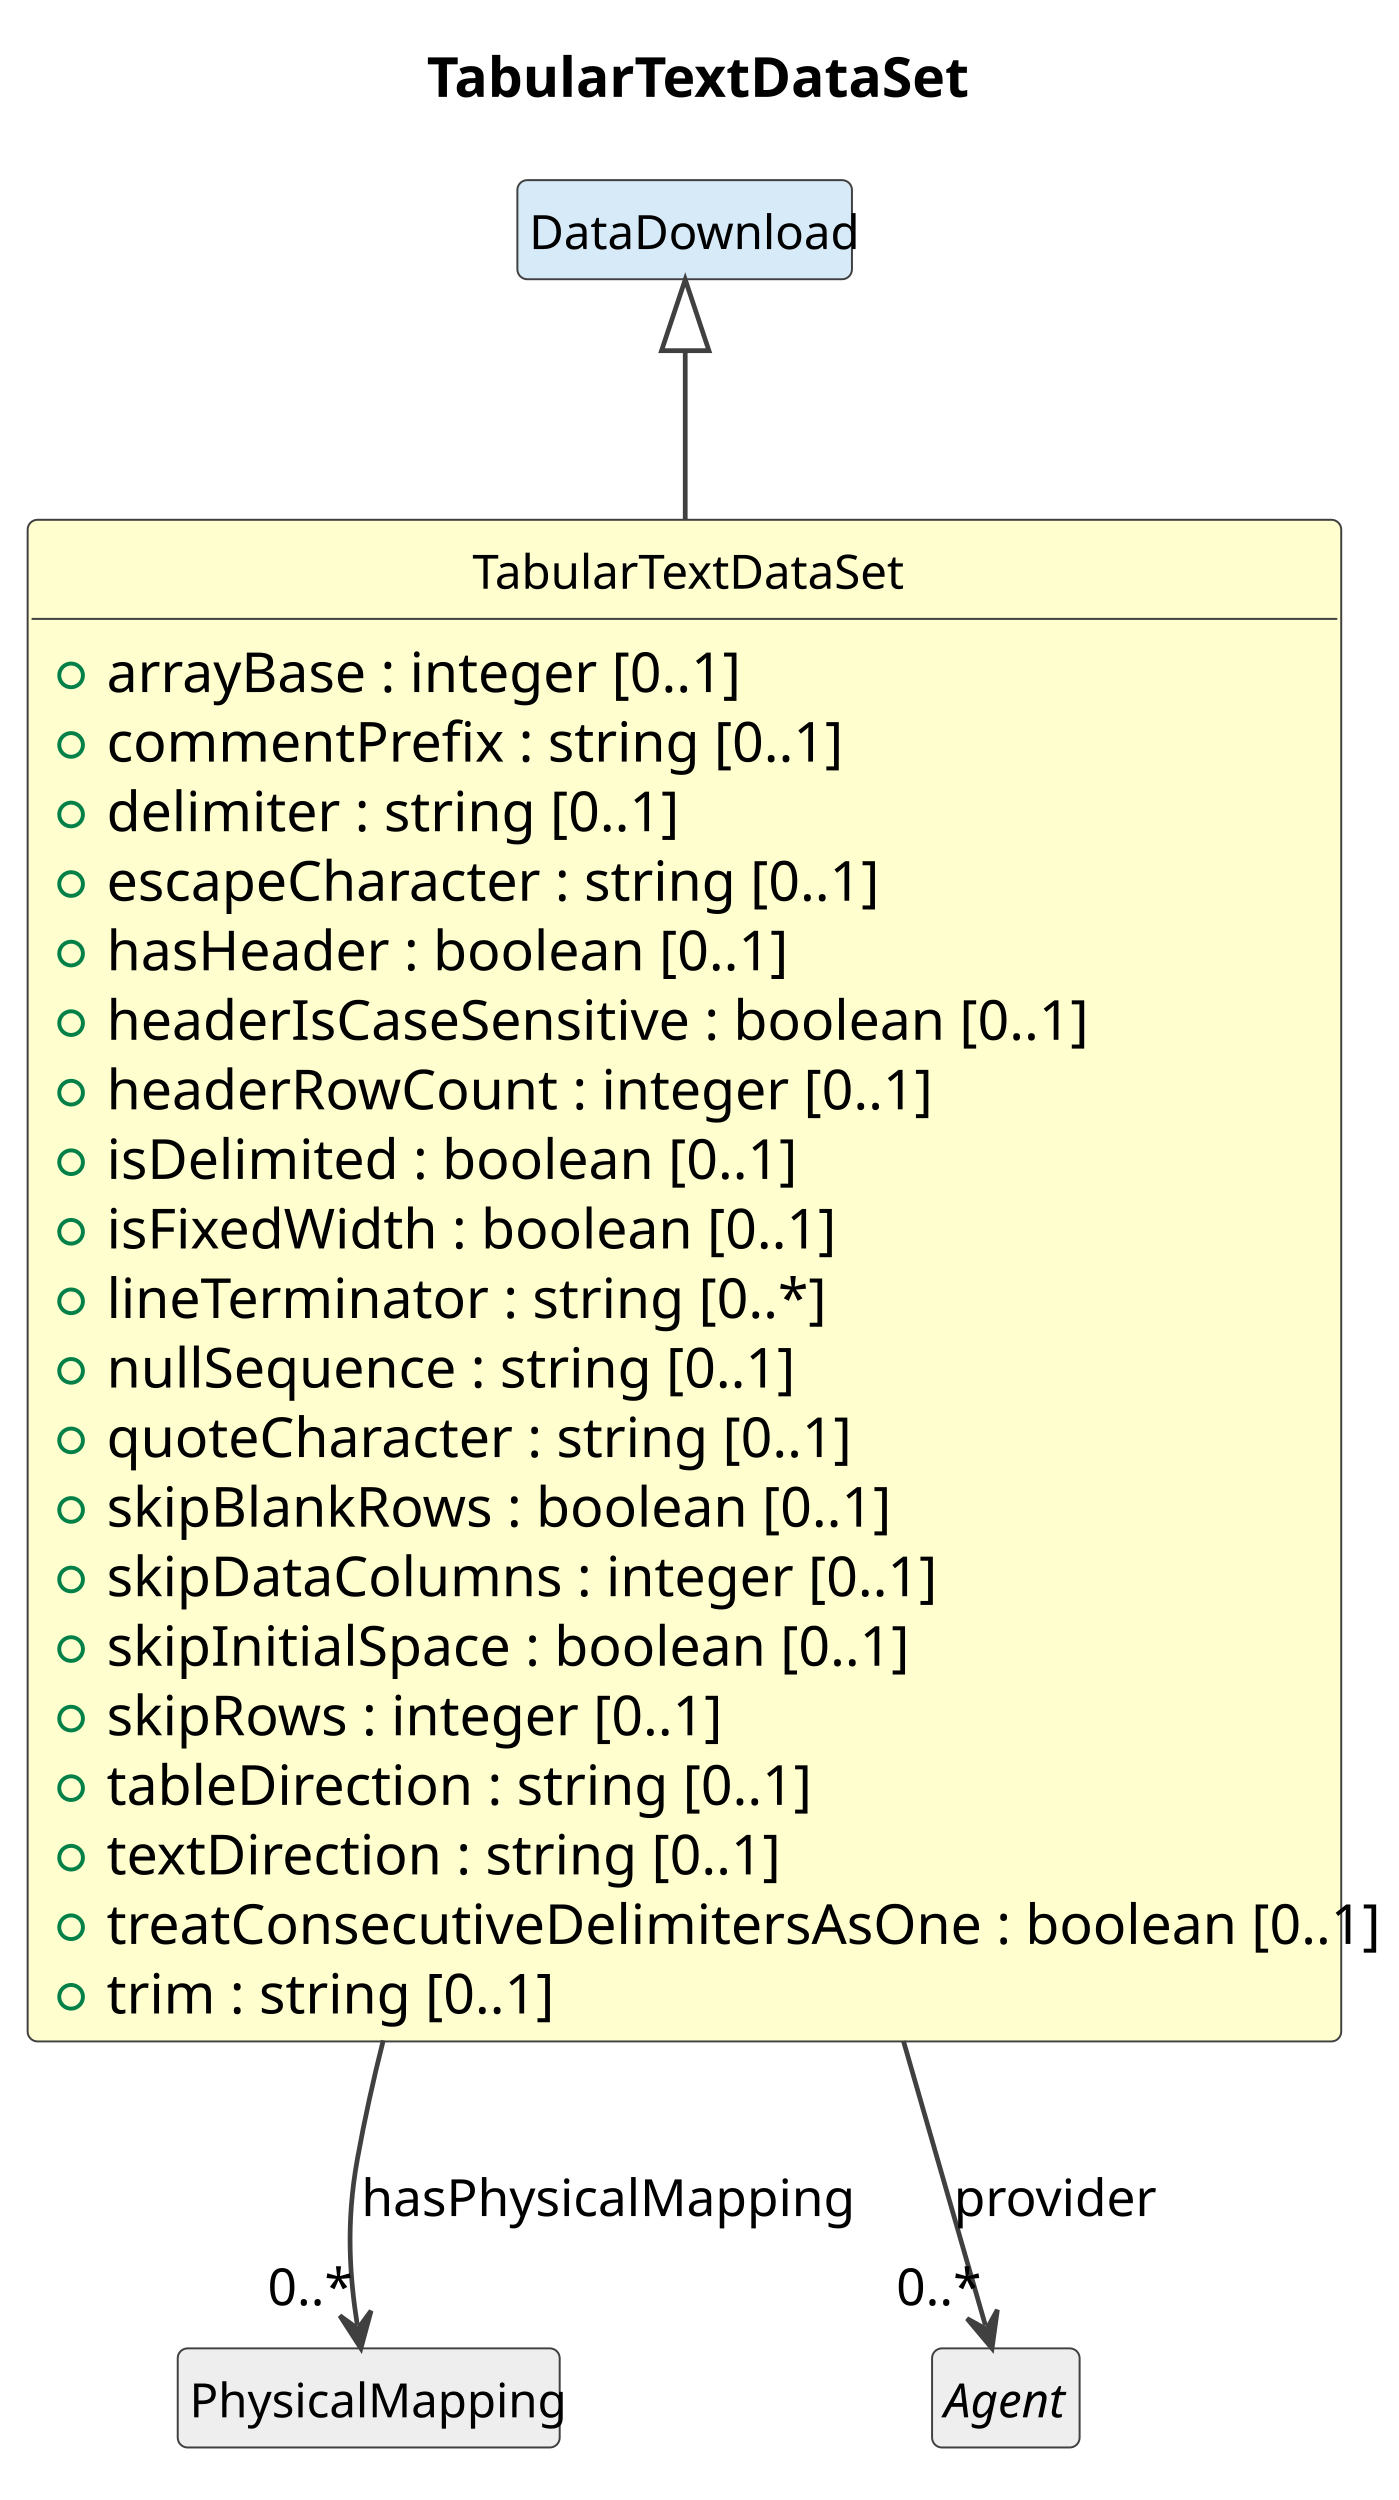
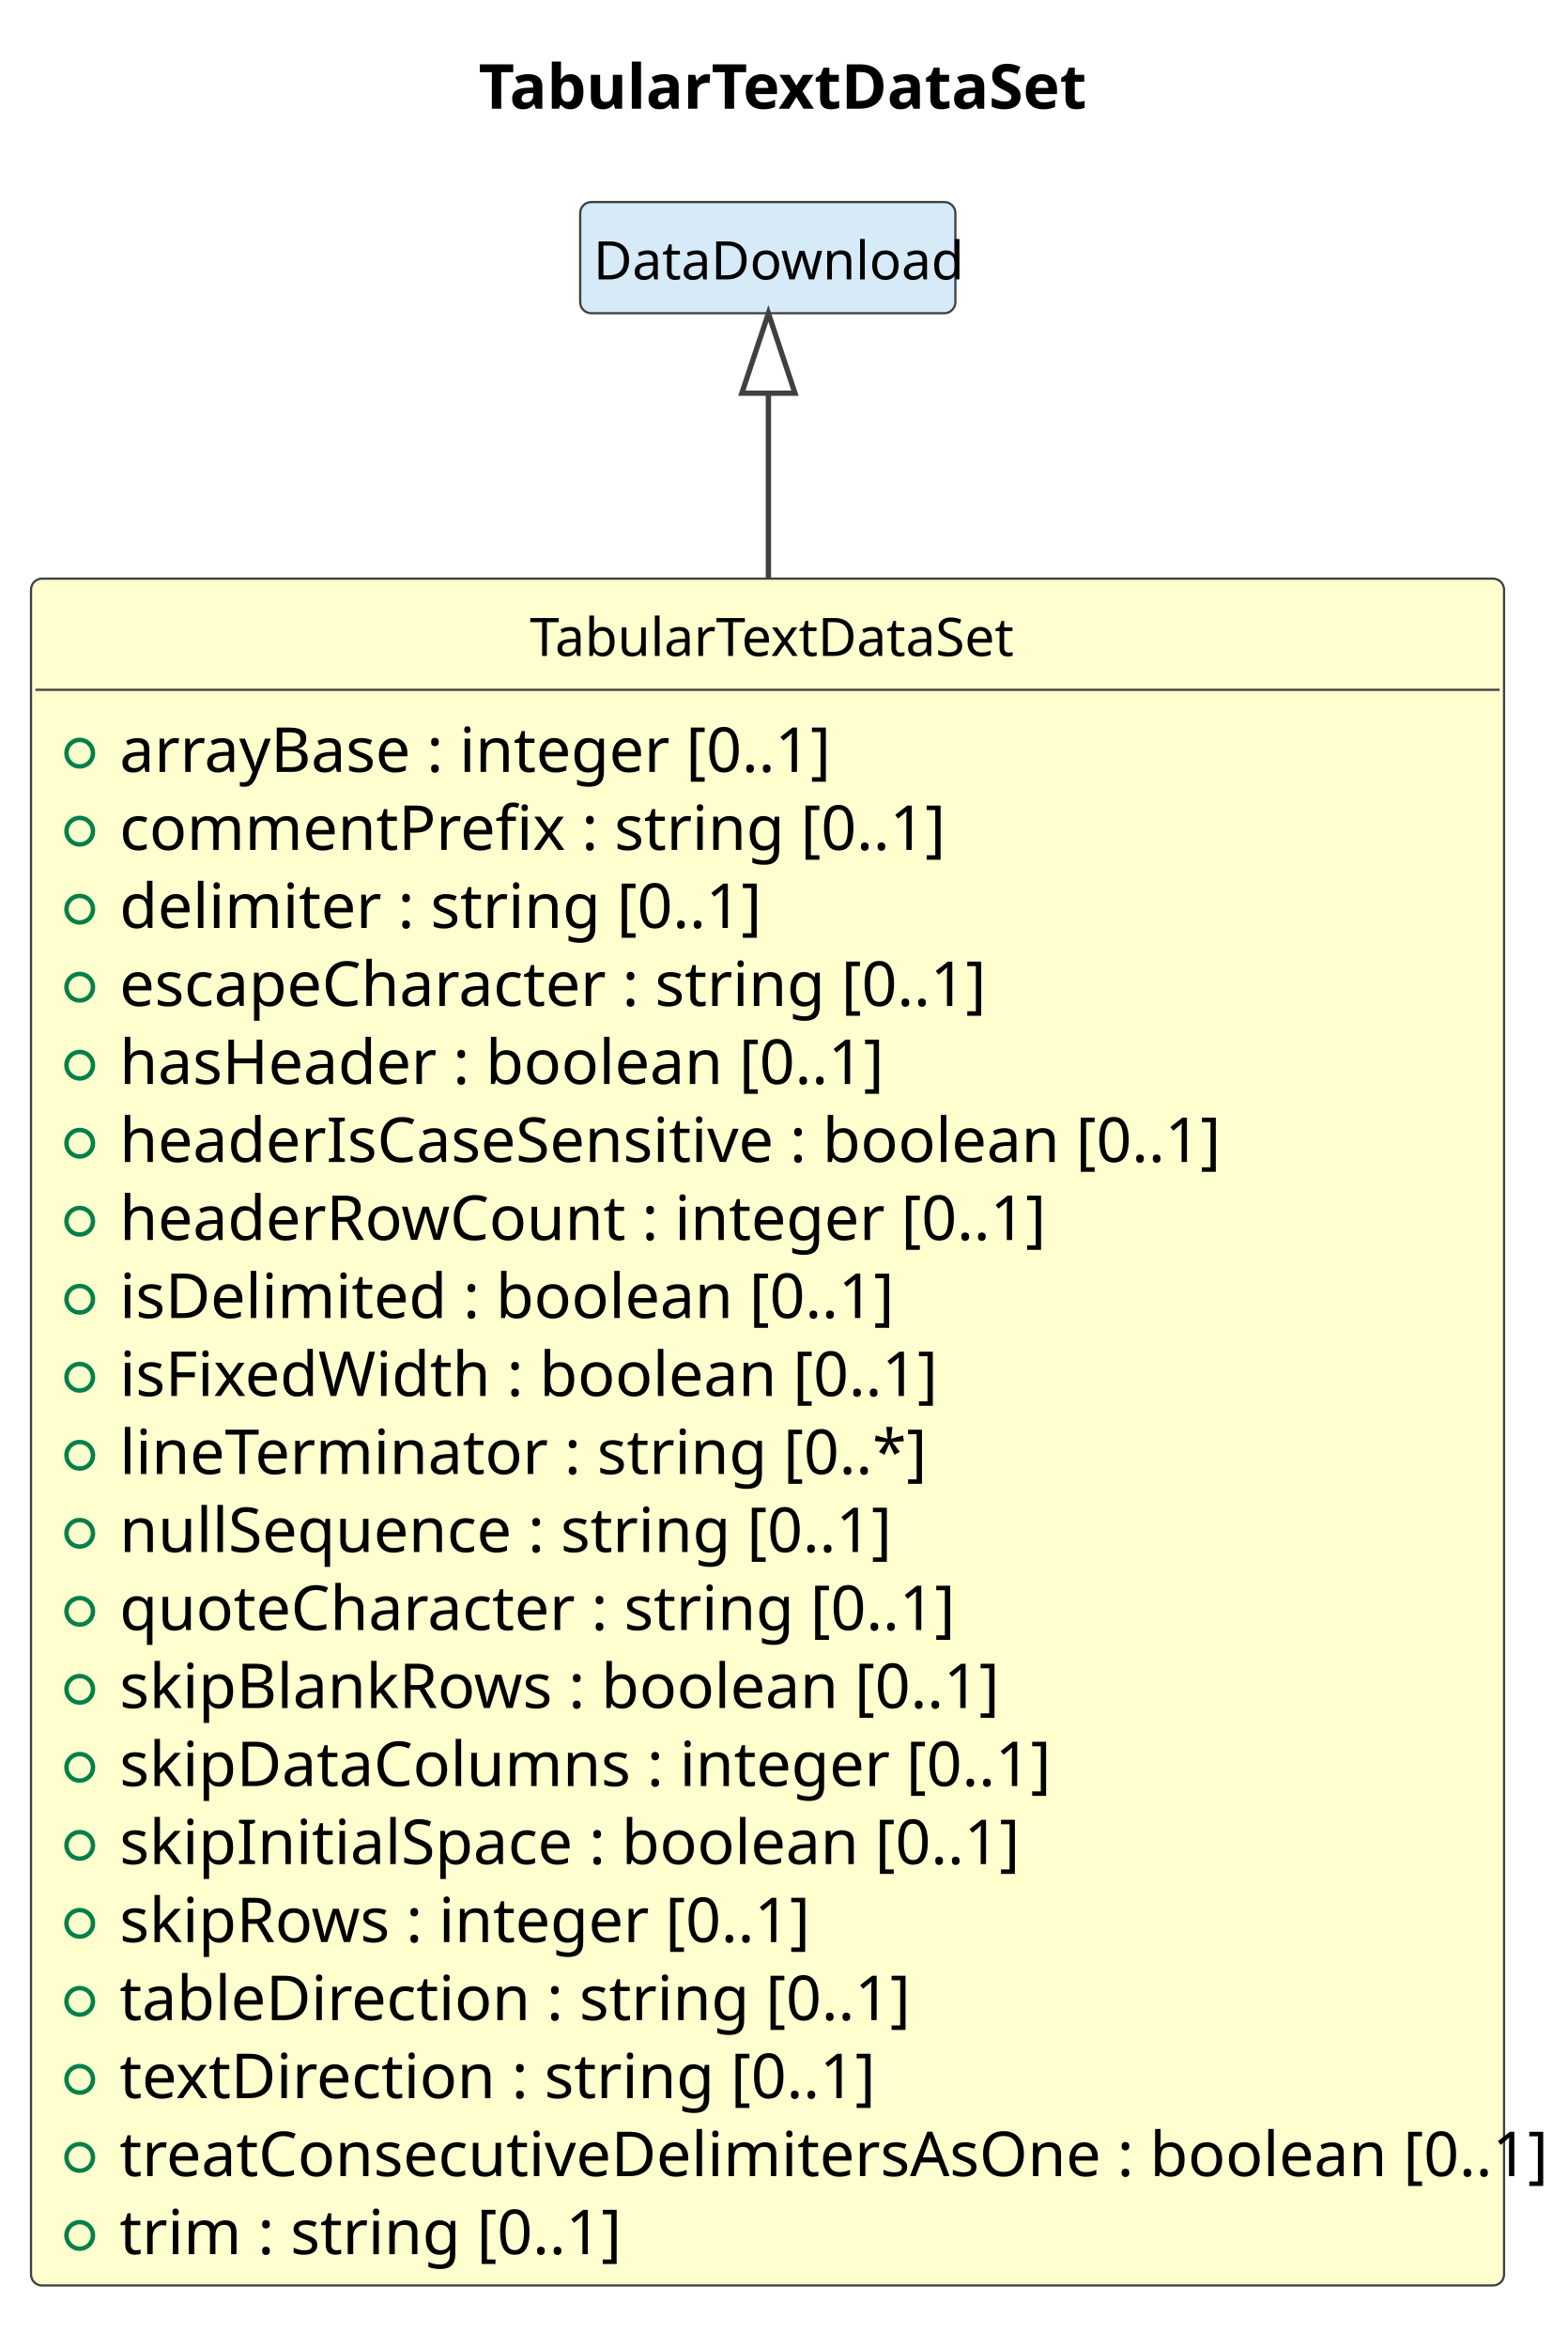
- <svg xmlns="http://www.w3.org/2000/svg" contentStyleType="text/css" data-diagram-type="CLASS" height="633px" preserveAspectRatio="none" style="width:354px;height:633px;background:#FFFFFF;" version="1.1" viewBox="0 0 354 633" width="354px" zoomAndPan="magnify">
+ <svg xmlns="http://www.w3.org/2000/svg" contentStyleType="text/css" data-diagram-type="CLASS" height="530px" preserveAspectRatio="none" style="width:354px;height:530px;background:#FFFFFF;" version="1.1" viewBox="0 0 354 530" width="354px" zoomAndPan="magnify">
  <defs />
  <g>
    <g class="title" data-source-line="1">
      <text fill="#000000" font-family="sans-serif" font-size="14" font-weight="700" lengthAdjust="spacing" textLength="131.482" x="108.058" y="24.533">TabularTextDataSet</text>
    </g>
    <g class="entity" data-qualified-name="TabularTextDataSet" data-source-line="12" id="ent0002">
-       <rect fill="#FEFECE" height="385.281" rx="2.5" ry="2.5" style="stroke:#404040;stroke-width:0.5;" width="332.599" x="7" y="131.609" />
-       <text fill="#000000" font-family="sans-serif" font-size="12" lengthAdjust="spacing" textLength="107.385" x="119.607" y="149.066">TabularTextDataSet</text>
-       <line style="stroke:#404040;stroke-width:0.5;" x1="8" x2="338.599" y1="156.703" y2="156.703" />
+       <rect fill="#FEFECE" height="385.281" rx="2.5" ry="2.5" style="stroke:#404040;stroke-width:0.5;" width="332.599" x="7" y="130.609" />
+       <text fill="#000000" font-family="sans-serif" font-size="12" lengthAdjust="spacing" textLength="107.385" x="119.607" y="148.066">TabularTextDataSet</text>
+       <line style="stroke:#404040;stroke-width:0.5;" x1="8" x2="338.599" y1="155.703" y2="155.703" />
      <g data-visibility-modifier="PUBLIC_FIELD">
-         <ellipse cx="18" cy="171.008" fill="none" rx="3" ry="3" style="stroke:#038048;stroke-width:1;" />
+         <ellipse cx="18" cy="170.008" fill="none" rx="3" ry="3" style="stroke:#038048;stroke-width:1;" />
      </g>
-       <text fill="#000000" font-family="sans-serif" font-size="14" lengthAdjust="spacing" textLength="153.303" x="27" y="175.236">arrayBase : integer [0..1]</text>
+       <text fill="#000000" font-family="sans-serif" font-size="14" lengthAdjust="spacing" textLength="153.303" x="27" y="174.236">arrayBase : integer [0..1]</text>
      <g data-visibility-modifier="PUBLIC_FIELD">
-         <ellipse cx="18" cy="188.617" fill="none" rx="3" ry="3" style="stroke:#038048;stroke-width:1;" />
+         <ellipse cx="18" cy="187.617" fill="none" rx="3" ry="3" style="stroke:#038048;stroke-width:1;" />
      </g>
-       <text fill="#000000" font-family="sans-serif" font-size="14" lengthAdjust="spacing" textLength="174.282" x="27" y="192.846">commentPrefix : string [0..1]</text>
+       <text fill="#000000" font-family="sans-serif" font-size="14" lengthAdjust="spacing" textLength="174.282" x="27" y="191.846">commentPrefix : string [0..1]</text>
      <g data-visibility-modifier="PUBLIC_FIELD">
-         <ellipse cx="18" cy="206.227" fill="none" rx="3" ry="3" style="stroke:#038048;stroke-width:1;" />
+         <ellipse cx="18" cy="205.227" fill="none" rx="3" ry="3" style="stroke:#038048;stroke-width:1;" />
      </g>
-       <text fill="#000000" font-family="sans-serif" font-size="14" lengthAdjust="spacing" textLength="133.827" x="27" y="210.455">delimiter : string [0..1]</text>
+       <text fill="#000000" font-family="sans-serif" font-size="14" lengthAdjust="spacing" textLength="133.827" x="27" y="209.455">delimiter : string [0..1]</text>
      <g data-visibility-modifier="PUBLIC_FIELD">
-         <ellipse cx="18" cy="223.836" fill="none" rx="3" ry="3" style="stroke:#038048;stroke-width:1;" />
+         <ellipse cx="18" cy="222.836" fill="none" rx="3" ry="3" style="stroke:#038048;stroke-width:1;" />
      </g>
-       <text fill="#000000" font-family="sans-serif" font-size="14" lengthAdjust="spacing" textLength="187.537" x="27" y="228.065">escapeCharacter : string [0..1]</text>
+       <text fill="#000000" font-family="sans-serif" font-size="14" lengthAdjust="spacing" textLength="187.537" x="27" y="227.065">escapeCharacter : string [0..1]</text>
      <g data-visibility-modifier="PUBLIC_FIELD">
-         <ellipse cx="18" cy="241.445" fill="none" rx="3" ry="3" style="stroke:#038048;stroke-width:1;" />
+         <ellipse cx="18" cy="240.445" fill="none" rx="3" ry="3" style="stroke:#038048;stroke-width:1;" />
      </g>
-       <text fill="#000000" font-family="sans-serif" font-size="14" lengthAdjust="spacing" textLength="165.006" x="27" y="245.674">hasHeader : boolean [0..1]</text>
+       <text fill="#000000" font-family="sans-serif" font-size="14" lengthAdjust="spacing" textLength="165.006" x="27" y="244.674">hasHeader : boolean [0..1]</text>
      <g data-visibility-modifier="PUBLIC_FIELD">
-         <ellipse cx="18" cy="259.055" fill="none" rx="3" ry="3" style="stroke:#038048;stroke-width:1;" />
+         <ellipse cx="18" cy="258.055" fill="none" rx="3" ry="3" style="stroke:#038048;stroke-width:1;" />
      </g>
-       <text fill="#000000" font-family="sans-serif" font-size="14" lengthAdjust="spacing" textLength="240.488" x="27" y="263.283">headerIsCaseSensitive : boolean [0..1]</text>
+       <text fill="#000000" font-family="sans-serif" font-size="14" lengthAdjust="spacing" textLength="240.488" x="27" y="262.283">headerIsCaseSensitive : boolean [0..1]</text>
      <g data-visibility-modifier="PUBLIC_FIELD">
-         <ellipse cx="18" cy="276.664" fill="none" rx="3" ry="3" style="stroke:#038048;stroke-width:1;" />
+         <ellipse cx="18" cy="275.664" fill="none" rx="3" ry="3" style="stroke:#038048;stroke-width:1;" />
      </g>
-       <text fill="#000000" font-family="sans-serif" font-size="14" lengthAdjust="spacing" textLength="198.454" x="27" y="280.893">headerRowCount : integer [0..1]</text>
+       <text fill="#000000" font-family="sans-serif" font-size="14" lengthAdjust="spacing" textLength="198.454" x="27" y="279.893">headerRowCount : integer [0..1]</text>
      <g data-visibility-modifier="PUBLIC_FIELD">
-         <ellipse cx="18" cy="294.273" fill="none" rx="3" ry="3" style="stroke:#038048;stroke-width:1;" />
+         <ellipse cx="18" cy="293.273" fill="none" rx="3" ry="3" style="stroke:#038048;stroke-width:1;" />
      </g>
-       <text fill="#000000" font-family="sans-serif" font-size="14" lengthAdjust="spacing" textLength="164.978" x="27" y="298.502">isDelimited : boolean [0..1]</text>
+       <text fill="#000000" font-family="sans-serif" font-size="14" lengthAdjust="spacing" textLength="164.978" x="27" y="297.502">isDelimited : boolean [0..1]</text>
      <g data-visibility-modifier="PUBLIC_FIELD">
-         <ellipse cx="18" cy="311.883" fill="none" rx="3" ry="3" style="stroke:#038048;stroke-width:1;" />
+         <ellipse cx="18" cy="310.883" fill="none" rx="3" ry="3" style="stroke:#038048;stroke-width:1;" />
      </g>
-       <text fill="#000000" font-family="sans-serif" font-size="14" lengthAdjust="spacing" textLength="176.648" x="27" y="316.111">isFixedWidth : boolean [0..1]</text>
+       <text fill="#000000" font-family="sans-serif" font-size="14" lengthAdjust="spacing" textLength="176.648" x="27" y="315.111">isFixedWidth : boolean [0..1]</text>
      <g data-visibility-modifier="PUBLIC_FIELD">
-         <ellipse cx="18" cy="329.492" fill="none" rx="3" ry="3" style="stroke:#038048;stroke-width:1;" />
+         <ellipse cx="18" cy="328.492" fill="none" rx="3" ry="3" style="stroke:#038048;stroke-width:1;" />
      </g>
-       <text fill="#000000" font-family="sans-serif" font-size="14" lengthAdjust="spacing" textLength="168.061" x="27" y="333.721">lineTerminator : string [0..*]</text>
+       <text fill="#000000" font-family="sans-serif" font-size="14" lengthAdjust="spacing" textLength="168.061" x="27" y="332.721">lineTerminator : string [0..*]</text>
      <g data-visibility-modifier="PUBLIC_FIELD">
-         <ellipse cx="18" cy="347.102" fill="none" rx="3" ry="3" style="stroke:#038048;stroke-width:1;" />
+         <ellipse cx="18" cy="346.102" fill="none" rx="3" ry="3" style="stroke:#038048;stroke-width:1;" />
      </g>
-       <text fill="#000000" font-family="sans-serif" font-size="14" lengthAdjust="spacing" textLength="165.772" x="27" y="351.33">nullSequence : string [0..1]</text>
+       <text fill="#000000" font-family="sans-serif" font-size="14" lengthAdjust="spacing" textLength="165.772" x="27" y="350.33">nullSequence : string [0..1]</text>
      <g data-visibility-modifier="PUBLIC_FIELD">
-         <ellipse cx="18" cy="364.711" fill="none" rx="3" ry="3" style="stroke:#038048;stroke-width:1;" />
+         <ellipse cx="18" cy="363.711" fill="none" rx="3" ry="3" style="stroke:#038048;stroke-width:1;" />
      </g>
-       <text fill="#000000" font-family="sans-serif" font-size="14" lengthAdjust="spacing" textLength="177.427" x="27" y="368.94">quoteCharacter : string [0..1]</text>
+       <text fill="#000000" font-family="sans-serif" font-size="14" lengthAdjust="spacing" textLength="177.427" x="27" y="367.94">quoteCharacter : string [0..1]</text>
      <g data-visibility-modifier="PUBLIC_FIELD">
-         <ellipse cx="18" cy="382.32" fill="none" rx="3" ry="3" style="stroke:#038048;stroke-width:1;" />
+         <ellipse cx="18" cy="381.32" fill="none" rx="3" ry="3" style="stroke:#038048;stroke-width:1;" />
      </g>
-       <text fill="#000000" font-family="sans-serif" font-size="14" lengthAdjust="spacing" textLength="191.44" x="27" y="386.549">skipBlankRows : boolean [0..1]</text>
+       <text fill="#000000" font-family="sans-serif" font-size="14" lengthAdjust="spacing" textLength="191.44" x="27" y="385.549">skipBlankRows : boolean [0..1]</text>
      <g data-visibility-modifier="PUBLIC_FIELD">
-         <ellipse cx="18" cy="399.93" fill="none" rx="3" ry="3" style="stroke:#038048;stroke-width:1;" />
+         <ellipse cx="18" cy="398.93" fill="none" rx="3" ry="3" style="stroke:#038048;stroke-width:1;" />
      </g>
-       <text fill="#000000" font-family="sans-serif" font-size="14" lengthAdjust="spacing" textLength="199.206" x="27" y="404.158">skipDataColumns : integer [0..1]</text>
+       <text fill="#000000" font-family="sans-serif" font-size="14" lengthAdjust="spacing" textLength="199.206" x="27" y="403.158">skipDataColumns : integer [0..1]</text>
      <g data-visibility-modifier="PUBLIC_FIELD">
-         <ellipse cx="18" cy="417.539" fill="none" rx="3" ry="3" style="stroke:#038048;stroke-width:1;" />
+         <ellipse cx="18" cy="416.539" fill="none" rx="3" ry="3" style="stroke:#038048;stroke-width:1;" />
      </g>
-       <text fill="#000000" font-family="sans-serif" font-size="14" lengthAdjust="spacing" textLength="193.792" x="27" y="421.768">skipInitialSpace : boolean [0..1]</text>
+       <text fill="#000000" font-family="sans-serif" font-size="14" lengthAdjust="spacing" textLength="193.792" x="27" y="420.768">skipInitialSpace : boolean [0..1]</text>
      <g data-visibility-modifier="PUBLIC_FIELD">
-         <ellipse cx="18" cy="435.148" fill="none" rx="3" ry="3" style="stroke:#038048;stroke-width:1;" />
+         <ellipse cx="18" cy="434.148" fill="none" rx="3" ry="3" style="stroke:#038048;stroke-width:1;" />
      </g>
-       <text fill="#000000" font-family="sans-serif" font-size="14" lengthAdjust="spacing" textLength="149.399" x="27" y="439.377">skipRows : integer [0..1]</text>
+       <text fill="#000000" font-family="sans-serif" font-size="14" lengthAdjust="spacing" textLength="149.399" x="27" y="438.377">skipRows : integer [0..1]</text>
      <g data-visibility-modifier="PUBLIC_FIELD">
-         <ellipse cx="18" cy="452.758" fill="none" rx="3" ry="3" style="stroke:#038048;stroke-width:1;" />
+         <ellipse cx="18" cy="451.758" fill="none" rx="3" ry="3" style="stroke:#038048;stroke-width:1;" />
      </g>
-       <text fill="#000000" font-family="sans-serif" font-size="14" lengthAdjust="spacing" textLength="166.523" x="27" y="456.986">tableDirection : string [0..1]</text>
+       <text fill="#000000" font-family="sans-serif" font-size="14" lengthAdjust="spacing" textLength="166.523" x="27" y="455.986">tableDirection : string [0..1]</text>
      <g data-visibility-modifier="PUBLIC_FIELD">
-         <ellipse cx="18" cy="470.367" fill="none" rx="3" ry="3" style="stroke:#038048;stroke-width:1;" />
+         <ellipse cx="18" cy="469.367" fill="none" rx="3" ry="3" style="stroke:#038048;stroke-width:1;" />
      </g>
-       <text fill="#000000" font-family="sans-serif" font-size="14" lengthAdjust="spacing" textLength="158.731" x="27" y="474.596">textDirection : string [0..1]</text>
+       <text fill="#000000" font-family="sans-serif" font-size="14" lengthAdjust="spacing" textLength="158.731" x="27" y="473.596">textDirection : string [0..1]</text>
      <g data-visibility-modifier="PUBLIC_FIELD">
-         <ellipse cx="18" cy="487.977" fill="none" rx="3" ry="3" style="stroke:#038048;stroke-width:1;" />
+         <ellipse cx="18" cy="486.977" fill="none" rx="3" ry="3" style="stroke:#038048;stroke-width:1;" />
      </g>
-       <text fill="#000000" font-family="sans-serif" font-size="14" lengthAdjust="spacing" textLength="306.599" x="27" y="492.205">treatConsecutiveDelimitersAsOne : boolean [0..1]</text>
+       <text fill="#000000" font-family="sans-serif" font-size="14" lengthAdjust="spacing" textLength="306.599" x="27" y="491.205">treatConsecutiveDelimitersAsOne : boolean [0..1]</text>
      <g data-visibility-modifier="PUBLIC_FIELD">
-         <ellipse cx="18" cy="505.586" fill="none" rx="3" ry="3" style="stroke:#038048;stroke-width:1;" />
+         <ellipse cx="18" cy="504.586" fill="none" rx="3" ry="3" style="stroke:#038048;stroke-width:1;" />
      </g>
-       <text fill="#000000" font-family="sans-serif" font-size="14" lengthAdjust="spacing" textLength="104.248" x="27" y="509.815">trim : string [0..1]</text>
+       <text fill="#000000" font-family="sans-serif" font-size="14" lengthAdjust="spacing" textLength="104.248" x="27" y="508.815">trim : string [0..1]</text>
    </g>
    <g class="entity" data-qualified-name="DataDownload" data-source-line="34" id="ent0003">
      <rect fill="#D6EAF8" height="25.094" rx="2.5" ry="2.5" style="stroke:#404040;stroke-width:0.5;" width="84.715" x="131" y="45.609" />
      <text fill="#000000" font-family="sans-serif" font-size="12" lengthAdjust="spacing" textLength="78.715" x="134" y="63.066">DataDownload</text>
    </g>
-     <g class="entity" data-qualified-name="PhysicalMapping" data-source-line="36" id="ent0005">
-       <rect fill="#EEEEEE" height="25.094" rx="2.5" ry="2.5" style="stroke:#404040;stroke-width:0.5;" width="96.715" x="45" y="594.609" />
-       <text fill="#000000" font-family="sans-serif" font-size="12" lengthAdjust="spacing" textLength="90.715" x="48" y="612.066">PhysicalMapping</text>
-     </g>
-     <g class="entity" data-qualified-name="Agent" data-source-line="38" id="ent0007">
-       <rect fill="#EEEEEE" height="25.094" rx="2.5" ry="2.5" style="stroke:#404040;stroke-width:0.5;" width="37.359" x="236" y="594.609" />
-       <text fill="#000000" font-family="sans-serif" font-size="12" font-style="italic" lengthAdjust="spacing" textLength="31.359" x="239" y="612.066">Agent</text>
-     </g>
    <g class="link" data-entity-1="ent0003" data-entity-2="ent0002" data-link-type="extension" data-source-line="35" id="lnk4">
-       <path codeLine="35" d="M173.5,88.789 C173.5,101.519 173.5,105.549 173.5,131.469" fill="none" id="DataDownload-backto-TabularTextDataSet" style="stroke:#404040;stroke-width:1.2;" />
-       <polygon fill="none" points="173.5,70.789,167.5,88.789,179.5,88.789,173.5,70.789" style="stroke:#404040;stroke-width:1.2;" />
-     </g>
-     <g class="link" data-entity-1="ent0002" data-entity-2="ent0005" data-link-type="dependency" data-source-line="37" id="lnk6">
-       <path codeLine="37" d="M97.04,516.619 C94.5,526.679 92.29,536.709 90.5,546.609 C87.51,563.099 88.591,576.61 90.461,588.67" fill="none" id="TabularTextDataSet-to-PhysicalMapping" style="stroke:#404040;stroke-width:1.2;" />
-       <polygon fill="#404040" points="91.38,594.599,93.954,585.093,90.614,589.658,86.048,586.319,91.38,594.599" style="stroke:#404040;stroke-width:1.2;" />
-       <text fill="#000000" font-family="sans-serif" font-size="13" lengthAdjust="spacing" textLength="119.234" x="91.5" y="561.105">hasPhysicalMapping</text>
-       <text fill="#000000" font-family="sans-serif" font-size="13" lengthAdjust="spacing" textLength="19.513" x="67.751" y="583.687">0..*</text>
-     </g>
-     <g class="link" data-entity-1="ent0002" data-entity-2="ent0007" data-link-type="dependency" data-source-line="39" id="lnk8">
-       <path codeLine="39" d="M228.76,516.809 C238.42,550.319 245.12,573.554 249.52,588.834" fill="none" id="TabularTextDataSet-to-Agent" style="stroke:#404040;stroke-width:1.2;" />
-       <polygon fill="#404040" points="251.18,594.599,252.533,584.844,249.796,589.795,244.846,587.058,251.18,594.599" style="stroke:#404040;stroke-width:1.2;" />
-       <text fill="#000000" font-family="sans-serif" font-size="13" lengthAdjust="spacing" textLength="46.966" x="241.5" y="561.105">provider</text>
-       <text fill="#000000" font-family="sans-serif" font-size="13" lengthAdjust="spacing" textLength="19.513" x="226.923" y="583.687">0..*</text>
+       <path codeLine="35" d="M173.5,88.749 C173.5,101.329 173.5,105.029 173.5,130.589" fill="none" id="DataDownload-backto-TabularTextDataSet" style="stroke:#404040;stroke-width:1.2;" />
+       <polygon fill="none" points="173.5,70.749,167.5,88.749,179.5,88.749,173.5,70.749" style="stroke:#404040;stroke-width:1.2;" />
    </g>
  </g>
</svg>
